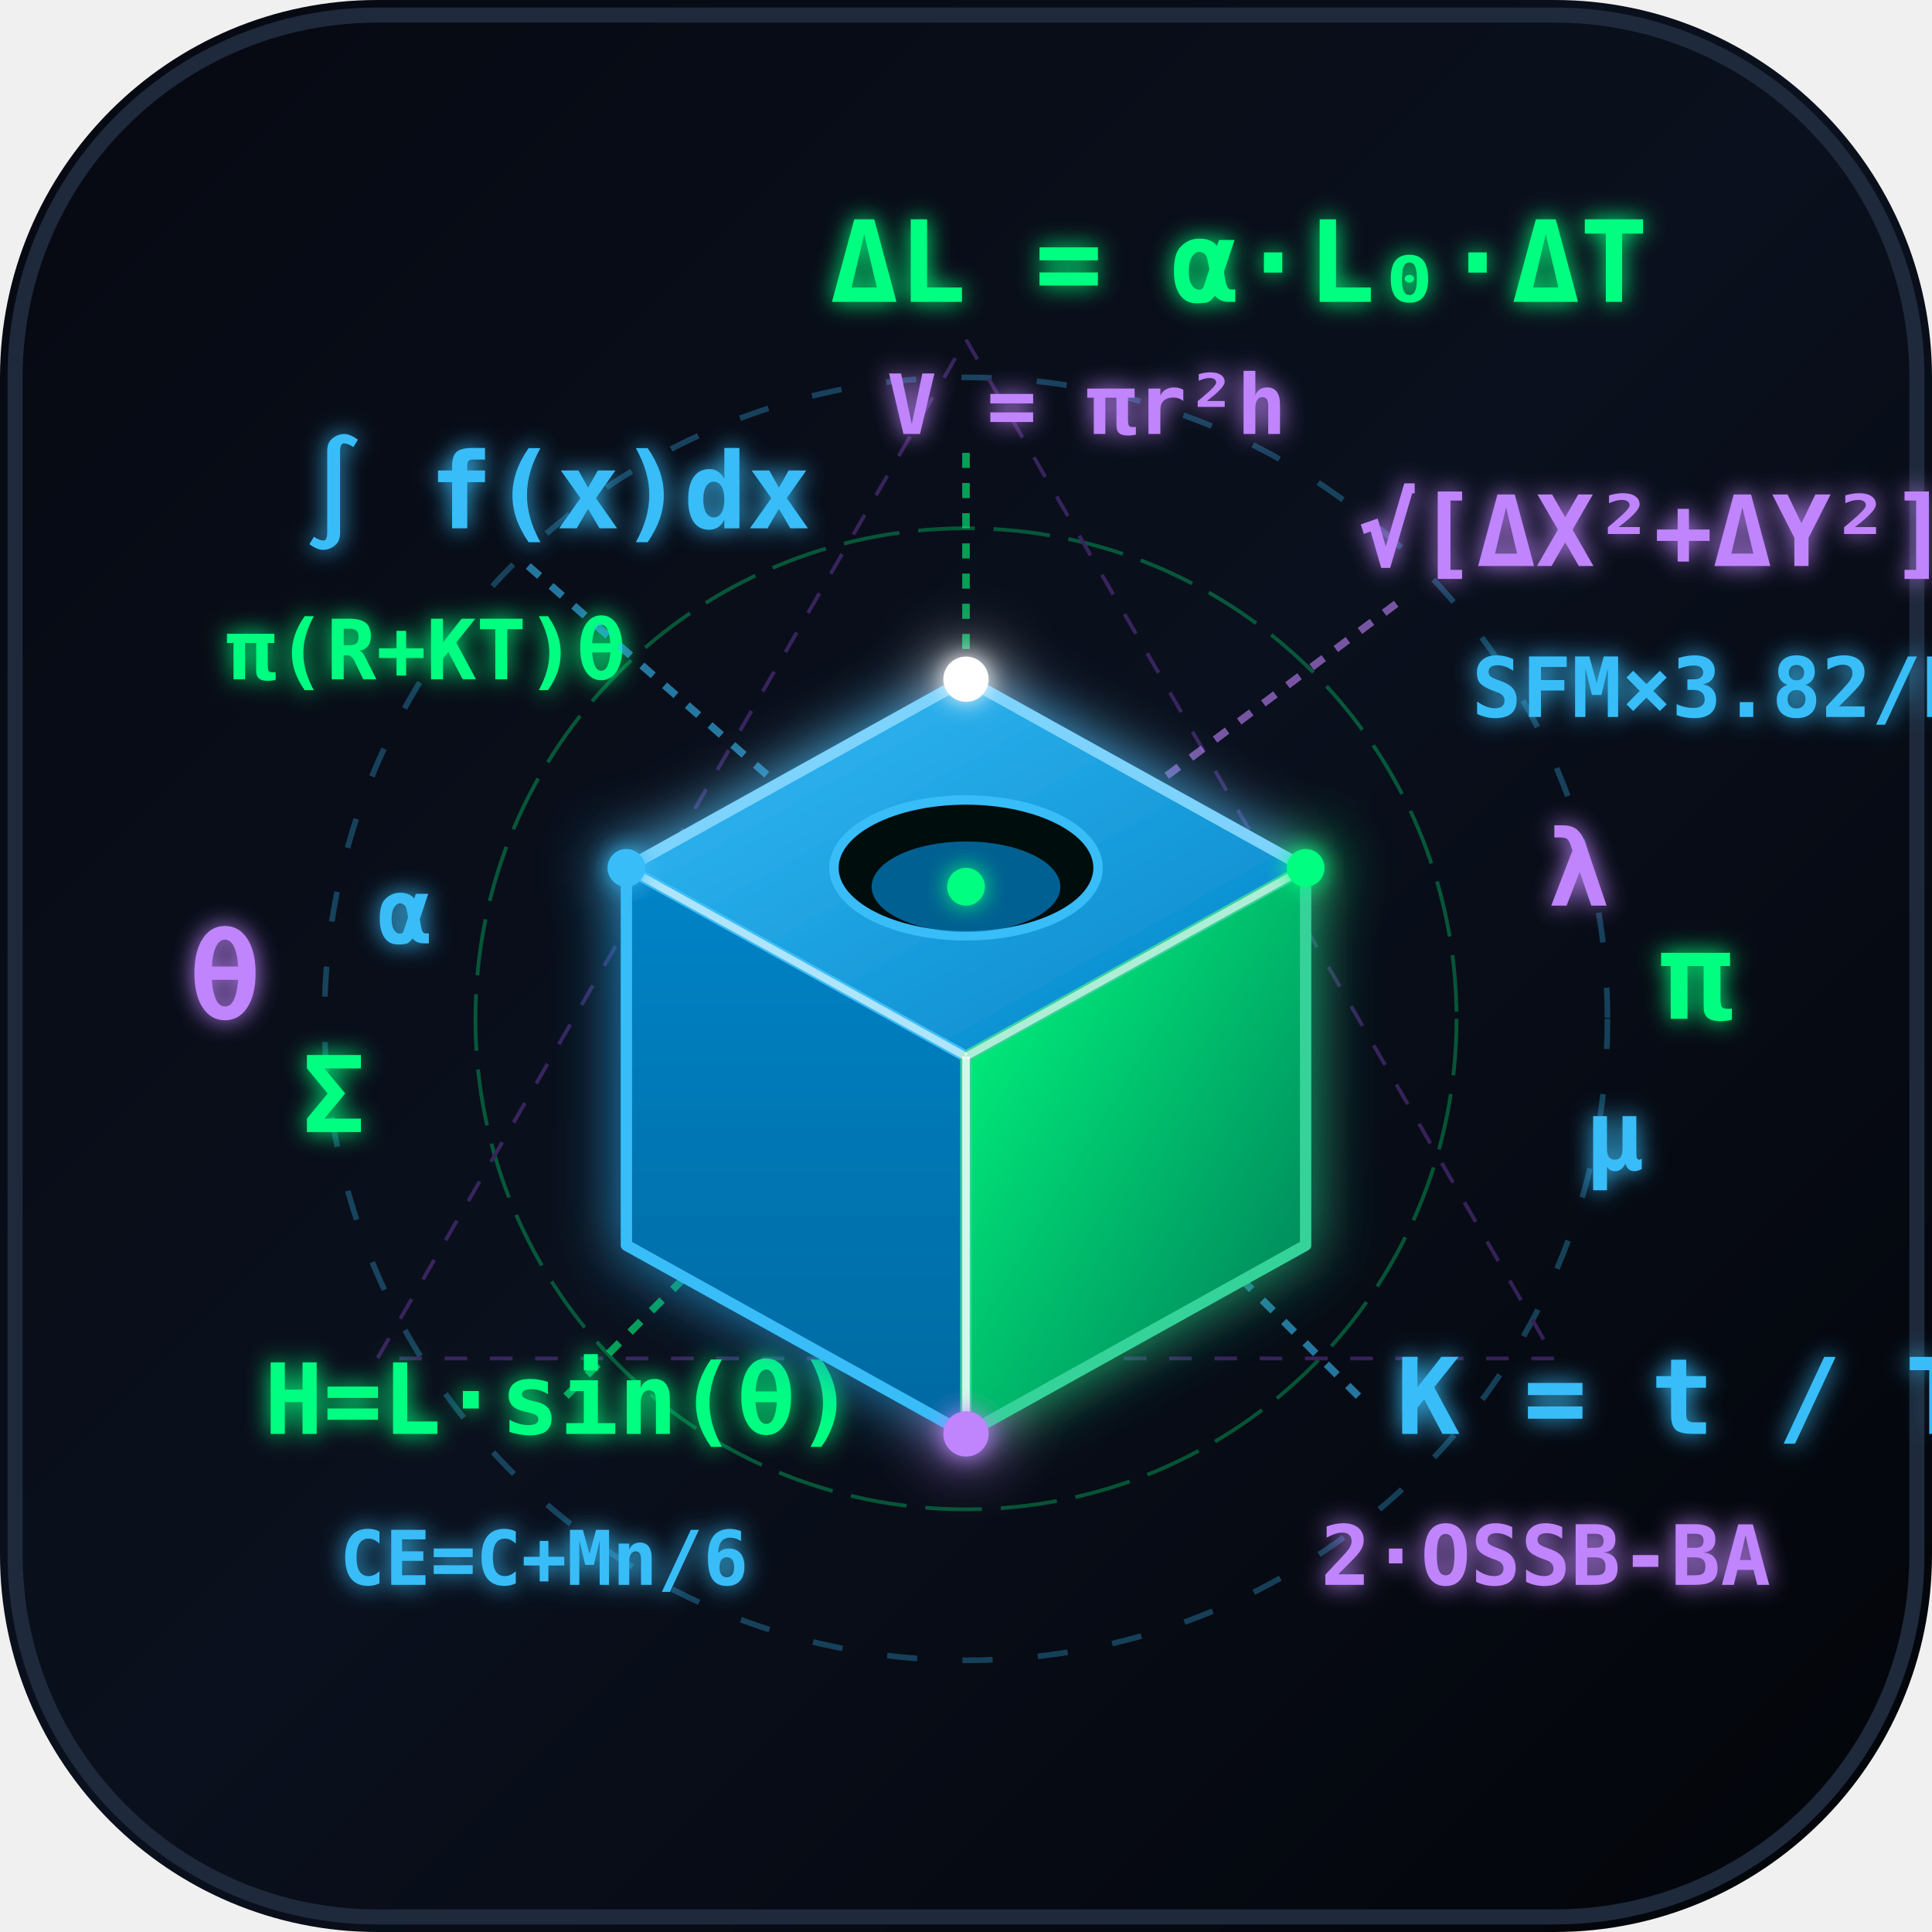
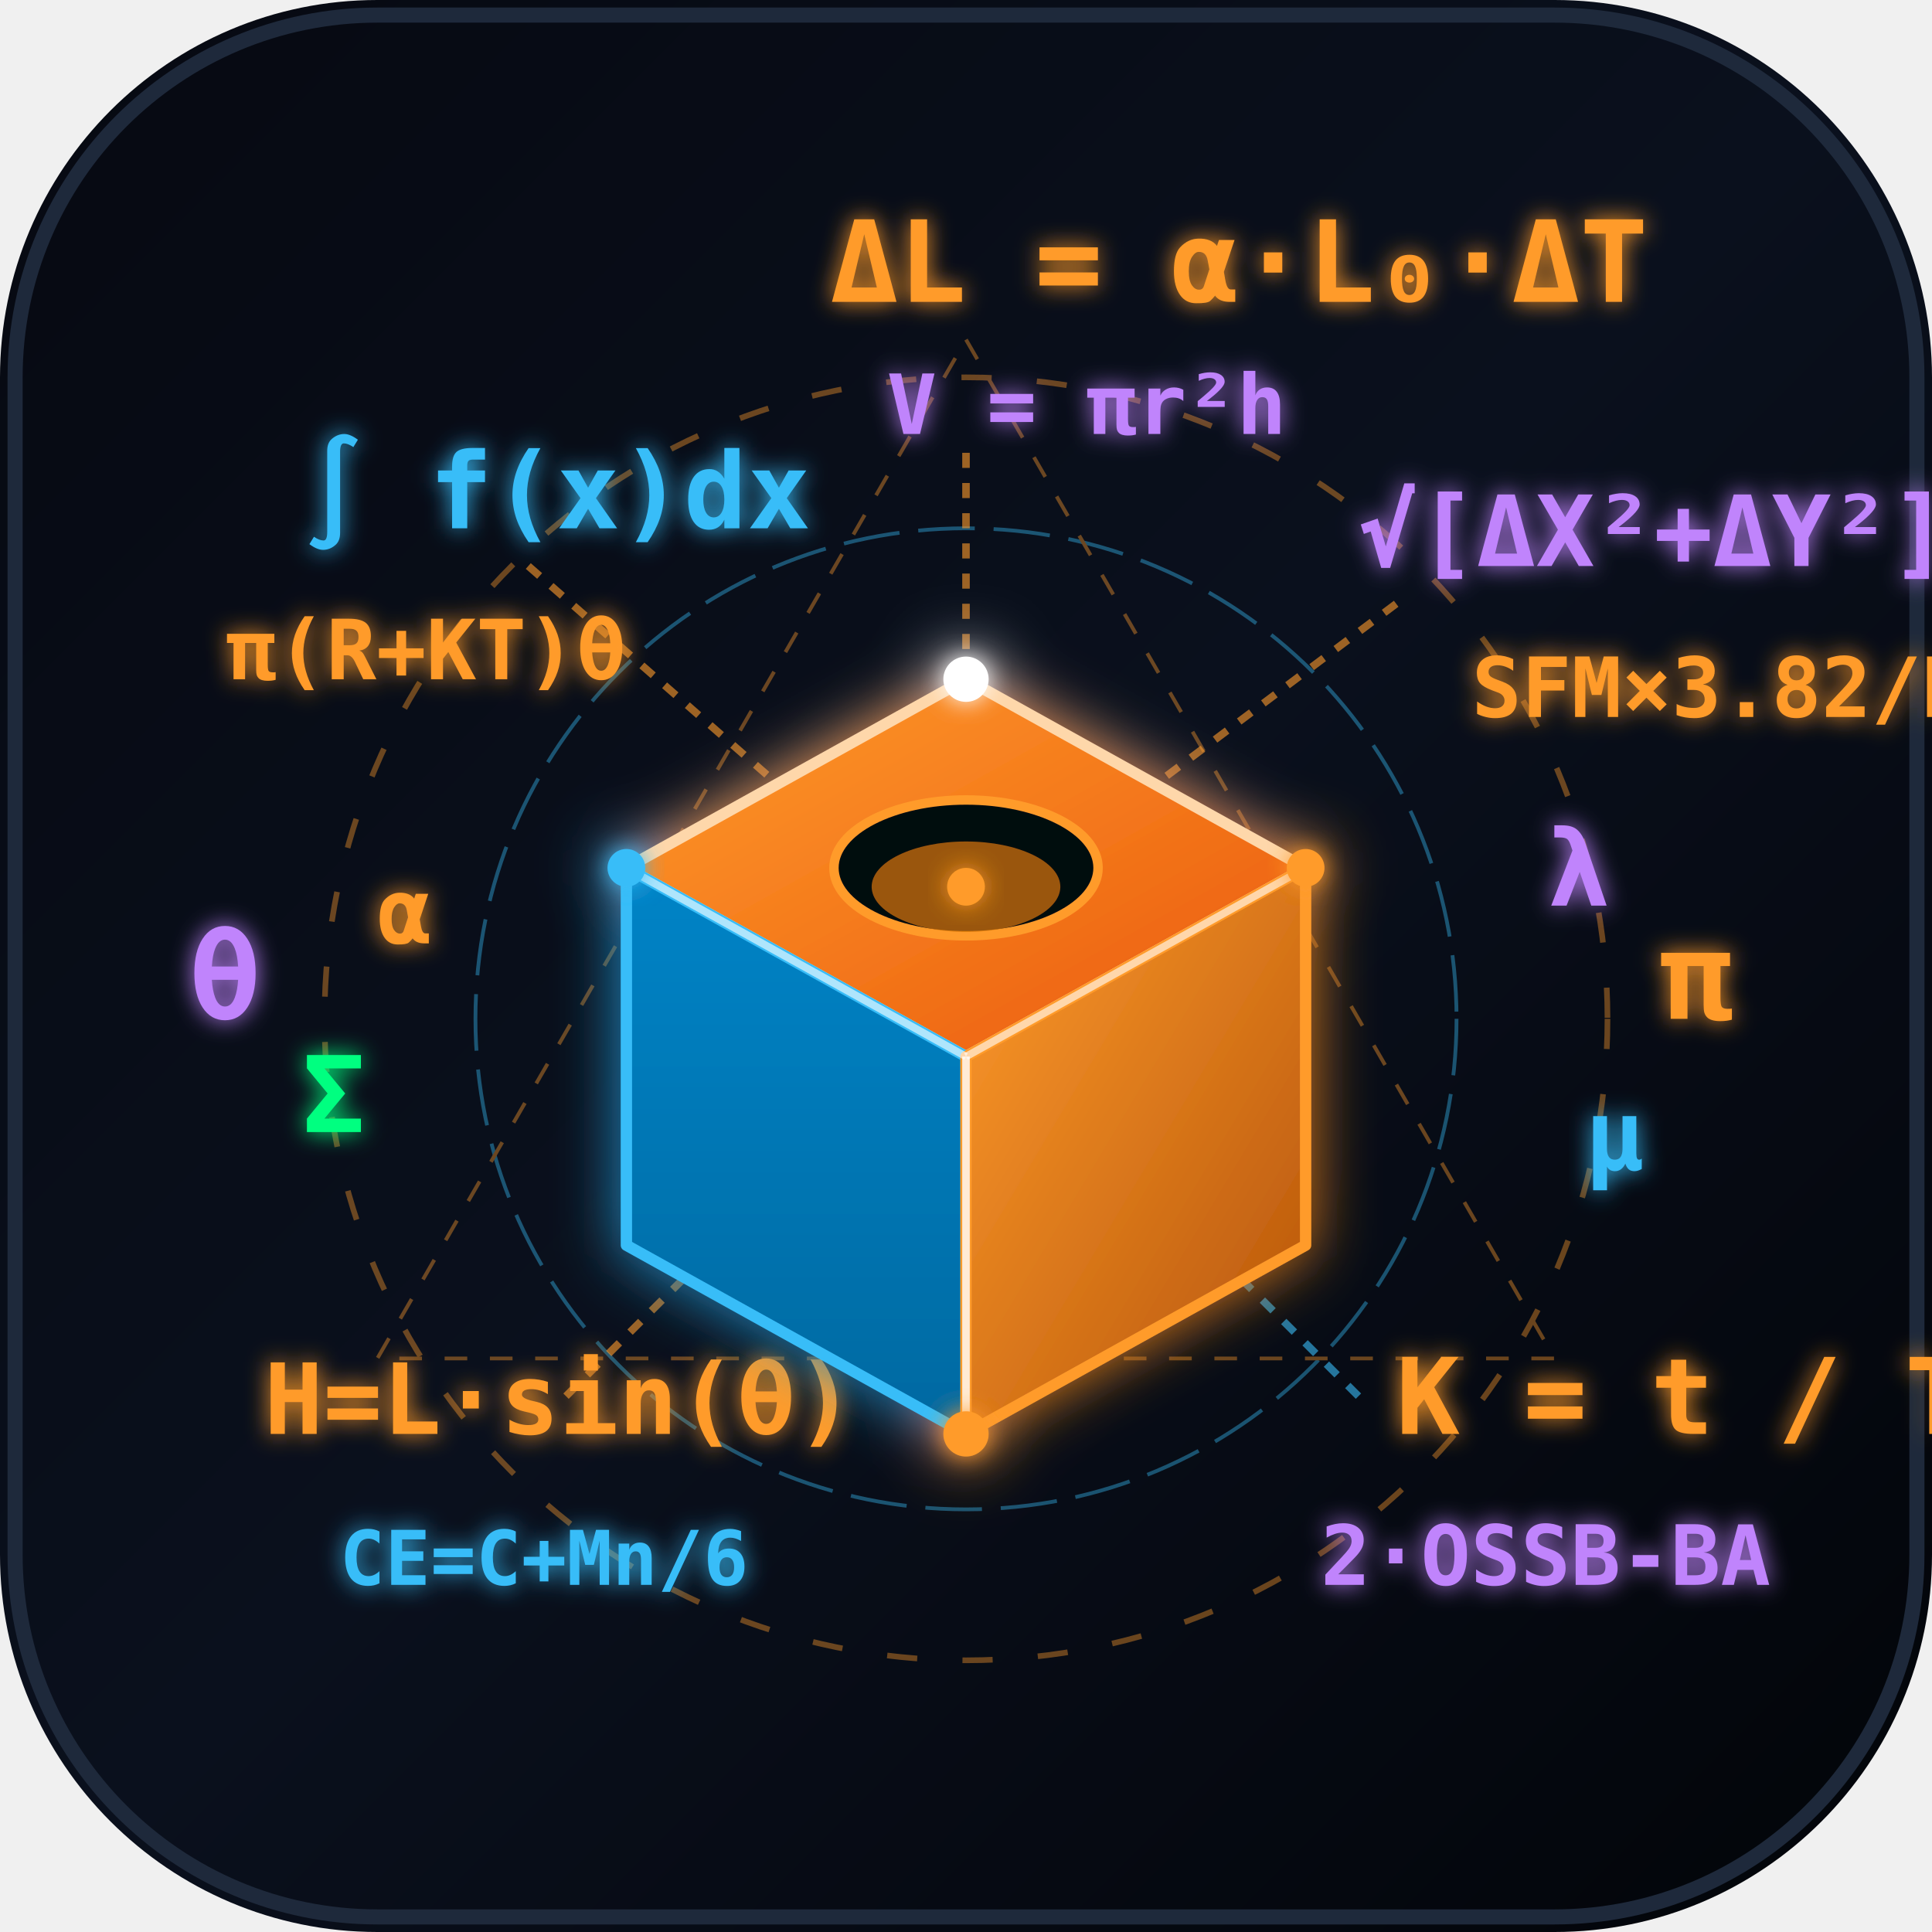
<svg xmlns="http://www.w3.org/2000/svg" viewBox="0 0 512 512" width="100%" height="100%">
  <defs>
    <linearGradient id="bgGrad" x1="0%" y1="0%" x2="100%" y2="100%">
      <stop offset="0%" stop-color="#060911" />
      <stop offset="50%" stop-color="#0a101d" />
      <stop offset="100%" stop-color="#020408" />
    </linearGradient>
    <linearGradient id="boxTop" x1="0%" y1="0%" x2="100%" y2="100%">
-       <stop offset="0%" stop-color="#38bdf8" />
-       <stop offset="100%" stop-color="#0284c7" />
+       <stop offset="0%" stop-color="#ff9b2c" />
+       <stop offset="100%" stop-color="#ea580c" />
    </linearGradient>
    <linearGradient id="boxLeft" x1="0%" y1="0%" x2="0%" y2="100%">
      <stop offset="0%" stop-color="#0284c7" />
      <stop offset="100%" stop-color="#0369a1" />
    </linearGradient>
    <linearGradient id="boxRight" x1="0%" y1="0%" x2="100%" y2="100%">
-       <stop offset="0%" stop-color="#00ff80" />
-       <stop offset="100%" stop-color="#047857" />
+       <stop offset="0%" stop-color="#ff9b2c" />
+       <stop offset="100%" stop-color="#b45309" />
    </linearGradient>
    <filter id="glow" x="-50%" y="-50%" width="200%" height="200%">
      <feGaussianBlur stdDeviation="8" result="blur" />
      <feMerge>
        <feMergeNode in="blur" />
        <feMergeNode in="SourceGraphic" />
      </feMerge>
    </filter>
    <filter id="glowSmall" x="-50%" y="-50%" width="200%" height="200%">
      <feGaussianBlur stdDeviation="3" result="blur" />
      <feMerge>
        <feMergeNode in="blur" />
        <feMergeNode in="SourceGraphic" />
      </feMerge>
    </filter>
  </defs>
  <style>
    @keyframes pulseBox {
-       0%, 100% { transform: scale(1) translateY(0px); filter: drop-shadow(0 0 20px rgba(56, 189, 248, 0.4)); }
-       50% { transform: scale(1.04) translateY(-6px); filter: drop-shadow(0 0 35px rgba(0, 255, 128, 0.7)); }
+       0%, 100% { transform: scale(1) translateY(0px); filter: drop-shadow(0 0 20px rgba(255, 155, 44, 0.45)); }
+       50% { transform: scale(1.04) translateY(-6px); filter: drop-shadow(0 0 35px rgba(255, 155, 44, 0.8)); }
    }
    
    @keyframes streamLeft {
      0% { transform: translate(-150px, -120px) scale(0.5); opacity: 0; }
      50% { opacity: 1; }
      100% { transform: translate(0px, 0px) scale(0.1); opacity: 0; }
    }

    @keyframes streamRight {
      0% { transform: translate(160px, -100px) scale(0.5); opacity: 0; }
      50% { opacity: 1; }
      100% { transform: translate(0px, 0px) scale(0.1); opacity: 0; }
    }

    @keyframes streamBottomLeft {
      0% { transform: translate(-140px, 140px) scale(0.5); opacity: 0; }
      50% { opacity: 1; }
      100% { transform: translate(0px, 0px) scale(0.1); opacity: 0; }
    }

    @keyframes streamBottomRight {
      0% { transform: translate(150px, 150px) scale(0.5); opacity: 0; }
      50% { opacity: 1; }
      100% { transform: translate(0px, 0px) scale(0.1); opacity: 0; }
    }

    @keyframes streamTop {
      0% { transform: translate(0px, -180px) scale(0.6); opacity: 0; }
      50% { opacity: 1; }
      100% { transform: translate(0px, 0px) scale(0.1); opacity: 0; }
    }
    
    @keyframes rotateRing {
      0% { transform: rotate(0deg); }
      100% { transform: rotate(360deg); }
    }

    .box-group {
      transform-origin: 256px 270px;
      animation: pulseBox 4s ease-in-out infinite;
    }

    .math-1 { transform-origin: 256px 256px; animation: streamLeft 2.5s cubic-bezier(0.2, 0.8, 0.2, 1) infinite; }
    .math-2 { transform-origin: 256px 256px; animation: streamRight 2.8s cubic-bezier(0.2, 0.8, 0.2, 1) infinite 0.4s; }
    .math-3 { transform-origin: 256px 256px; animation: streamBottomLeft 2.2s cubic-bezier(0.2, 0.8, 0.2, 1) infinite 0.8s; }
    .math-4 { transform-origin: 256px 256px; animation: streamBottomRight 2.6s cubic-bezier(0.2, 0.8, 0.2, 1) infinite 1.2s; }
    .math-5 { transform-origin: 256px 256px; animation: streamTop 3.0s cubic-bezier(0.2, 0.8, 0.2, 1) infinite 0.2s; }
    .math-6 { transform-origin: 256px 256px; animation: streamLeft 2.4s cubic-bezier(0.2, 0.8, 0.2, 1) infinite 1.5s; }
    .math-7 { transform-origin: 256px 256px; animation: streamRight 2.7s cubic-bezier(0.2, 0.8, 0.2, 1) infinite 1.8s; }

    .ring {
      transform-origin: 256px 270px;
      animation: rotateRing 20s linear infinite;
    }
    
    .math-text {
      font-family: 'Fira Code', monospace, sans-serif;
      font-weight: 800;
      fill: #38bdf8;
      filter: url(#glowSmall);
    }
    .math-accent {
      fill: #00ff80;
    }
+     .math-orange {
+       fill: #ff9b2c;
+       filter: url(#glowSmall);
+     }
    .math-purple {
      fill: #c084fc;
    }
  </style>
  <rect width="512" height="512" rx="100" fill="url(#bgGrad)" />
  <rect width="504" height="504" x="4" y="4" rx="96" fill="none" stroke="#1e293b" stroke-width="4" />
-   <g class="ring" opacity="0.3">
-     <circle cx="256" cy="270" r="170" fill="none" stroke="#38bdf8" stroke-width="1.5" stroke-dasharray="8 12" />
-     <circle cx="256" cy="270" r="130" fill="none" stroke="#00ff80" stroke-width="1" stroke-dasharray="15 5" />
-     <polygon points="256,90 412,360 100,360" fill="none" stroke="#a855f7" stroke-width="1" stroke-dasharray="6 6" />
+   <g class="ring" opacity="0.4">
+     <circle cx="256" cy="270" r="170" fill="none" stroke="#ff9b2c" stroke-width="1.5" stroke-dasharray="8 12" />
+     <circle cx="256" cy="270" r="130" fill="none" stroke="#38bdf8" stroke-width="1" stroke-dasharray="15 5" />
+     <polygon points="256,90 412,360 100,360" fill="none" stroke="#ff9b2c" stroke-width="1" stroke-dasharray="6 6" />
  </g>
  <g class="math-1">
    <text x="80" y="140" class="math-text" font-size="28">∫ f(x)dx</text>
-     <text x="60" y="180" class="math-text math-accent" font-size="22">π(R+KT)θ</text>
-     <line x1="140" y1="150" x2="220" y2="220" stroke="#38bdf8" stroke-width="2" stroke-dasharray="4 4" opacity="0.6" />
+     <text x="60" y="180" class="math-text math-orange" font-size="22">π(R+KT)θ</text>
+     <line x1="140" y1="150" x2="220" y2="220" stroke="#ff9b2c" stroke-width="2" stroke-dasharray="4 4" opacity="0.6" />
  </g>
  <g class="math-2">
    <text x="360" y="150" class="math-text math-purple" font-size="26">√[ΔX²+ΔY²]</text>
-     <text x="390" y="190" class="math-text" font-size="22">SFM×3.82/D</text>
-     <line x1="370" y1="160" x2="290" y2="220" stroke="#c084fc" stroke-width="2" stroke-dasharray="4 4" opacity="0.6" />
+     <text x="390" y="190" class="math-text math-orange" font-size="22">SFM×3.82/D</text>
+     <line x1="370" y1="160" x2="290" y2="220" stroke="#ff9b2c" stroke-width="2" stroke-dasharray="4 4" opacity="0.6" />
  </g>
  <g class="math-3">
-     <text x="70" y="380" class="math-text math-accent" font-size="26">H=L·sin(θ)</text>
+     <text x="70" y="380" class="math-text math-orange" font-size="26">H=L·sin(θ)</text>
    <text x="90" y="420" class="math-text" font-size="20">CE=C+Mn/6</text>
-     <line x1="150" y1="370" x2="220" y2="300" stroke="#00ff80" stroke-width="2" stroke-dasharray="4 4" opacity="0.6" />
+     <line x1="150" y1="370" x2="220" y2="300" stroke="#ff9b2c" stroke-width="2" stroke-dasharray="4 4" opacity="0.6" />
  </g>
  <g class="math-4">
-     <text x="370" y="380" class="math-text" font-size="28">K = t / T</text>
+     <text x="370" y="380" class="math-text math-orange" font-size="28">K = t / T</text>
    <text x="350" y="420" class="math-text math-purple" font-size="22">2·OSSB-BA</text>
    <line x1="360" y1="370" x2="290" y2="300" stroke="#38bdf8" stroke-width="2" stroke-dasharray="4 4" opacity="0.6" />
  </g>
  <g class="math-5">
-     <text x="220" y="80" class="math-text math-accent" font-size="30">ΔL = α·L₀·ΔT</text>
+     <text x="220" y="80" class="math-text math-orange" font-size="30">ΔL = α·L₀·ΔT</text>
    <text x="235" y="115" class="math-text math-purple" font-size="22">V = πr²h</text>
-     <line x1="256" y1="120" x2="256" y2="200" stroke="#00ff80" stroke-width="2" stroke-dasharray="4 4" opacity="0.6" />
+     <line x1="256" y1="120" x2="256" y2="200" stroke="#ff9b2c" stroke-width="2" stroke-dasharray="4 4" opacity="0.6" />
  </g>
  <g class="math-6">
    <text x="50" y="270" class="math-text math-purple" font-size="32">θ</text>
-     <text x="100" y="250" class="math-text" font-size="24">α</text>
+     <text x="100" y="250" class="math-text math-orange" font-size="24">α</text>
    <text x="80" y="300" class="math-text math-accent" font-size="28">Σ</text>
  </g>
  <g class="math-7">
-     <text x="440" y="270" class="math-text math-accent" font-size="32">π</text>
+     <text x="440" y="270" class="math-text math-orange" font-size="32">π</text>
    <text x="410" y="240" class="math-text math-purple" font-size="28">λ</text>
    <text x="420" y="310" class="math-text" font-size="26">μ</text>
  </g>
  <g class="box-group" filter="url(#glow)">
-     <polygon points="256,180 346,230 256,280 166,230" fill="url(#boxTop)" stroke="#7dd3fc" stroke-width="3" stroke-linejoin="round" />
+     <polygon points="256,180 346,230 256,280 166,230" fill="url(#boxTop)" stroke="#fed7aa" stroke-width="3" stroke-linejoin="round" />
    <polygon points="166,230 256,280 256,380 166,330" fill="url(#boxLeft)" stroke="#38bdf8" stroke-width="3" stroke-linejoin="round" />
-     <polygon points="256,280 346,230 346,330 256,380" fill="url(#boxRight)" stroke="#34d399" stroke-width="3" stroke-linejoin="round" />
-     <ellipse cx="256" cy="230" rx="35" ry="18" fill="#060911" stroke="#38bdf8" stroke-width="2.5" />
-     <ellipse cx="256" cy="235" rx="25" ry="12" fill="#0284c7" opacity="0.7" />
-     <circle cx="256" cy="235" r="5" fill="#00ff80" filter="url(#glowSmall)" />
+     <polygon points="256,280 346,230 346,330 256,380" fill="url(#boxRight)" stroke="#ff9b2c" stroke-width="3" stroke-linejoin="round" />
+     <ellipse cx="256" cy="230" rx="35" ry="18" fill="#060911" stroke="#ff9b2c" stroke-width="2.5" />
+     <ellipse cx="256" cy="235" rx="25" ry="12" fill="#d97706" opacity="0.7" />
+     <circle cx="256" cy="235" r="5" fill="#ff9b2c" filter="url(#glowSmall)" />
    <line x1="256" y1="280" x2="256" y2="380" stroke="#fff" stroke-width="2" opacity="0.8" />
    <line x1="166" y1="230" x2="256" y2="280" stroke="#fff" stroke-width="2" opacity="0.6" />
    <line x1="346" y1="230" x2="256" y2="280" stroke="#fff" stroke-width="2" opacity="0.6" />
    <circle cx="256" cy="180" r="6" fill="#fff" filter="url(#glowSmall)" />
    <circle cx="166" cy="230" r="5" fill="#38bdf8" filter="url(#glowSmall)" />
-     <circle cx="346" cy="230" r="5" fill="#00ff80" filter="url(#glowSmall)" />
-     <circle cx="256" cy="380" r="6" fill="#c084fc" filter="url(#glowSmall)" />
+     <circle cx="346" cy="230" r="5" fill="#ff9b2c" filter="url(#glowSmall)" />
+     <circle cx="256" cy="380" r="6" fill="#ff9b2c" filter="url(#glowSmall)" />
  </g>
</svg>
